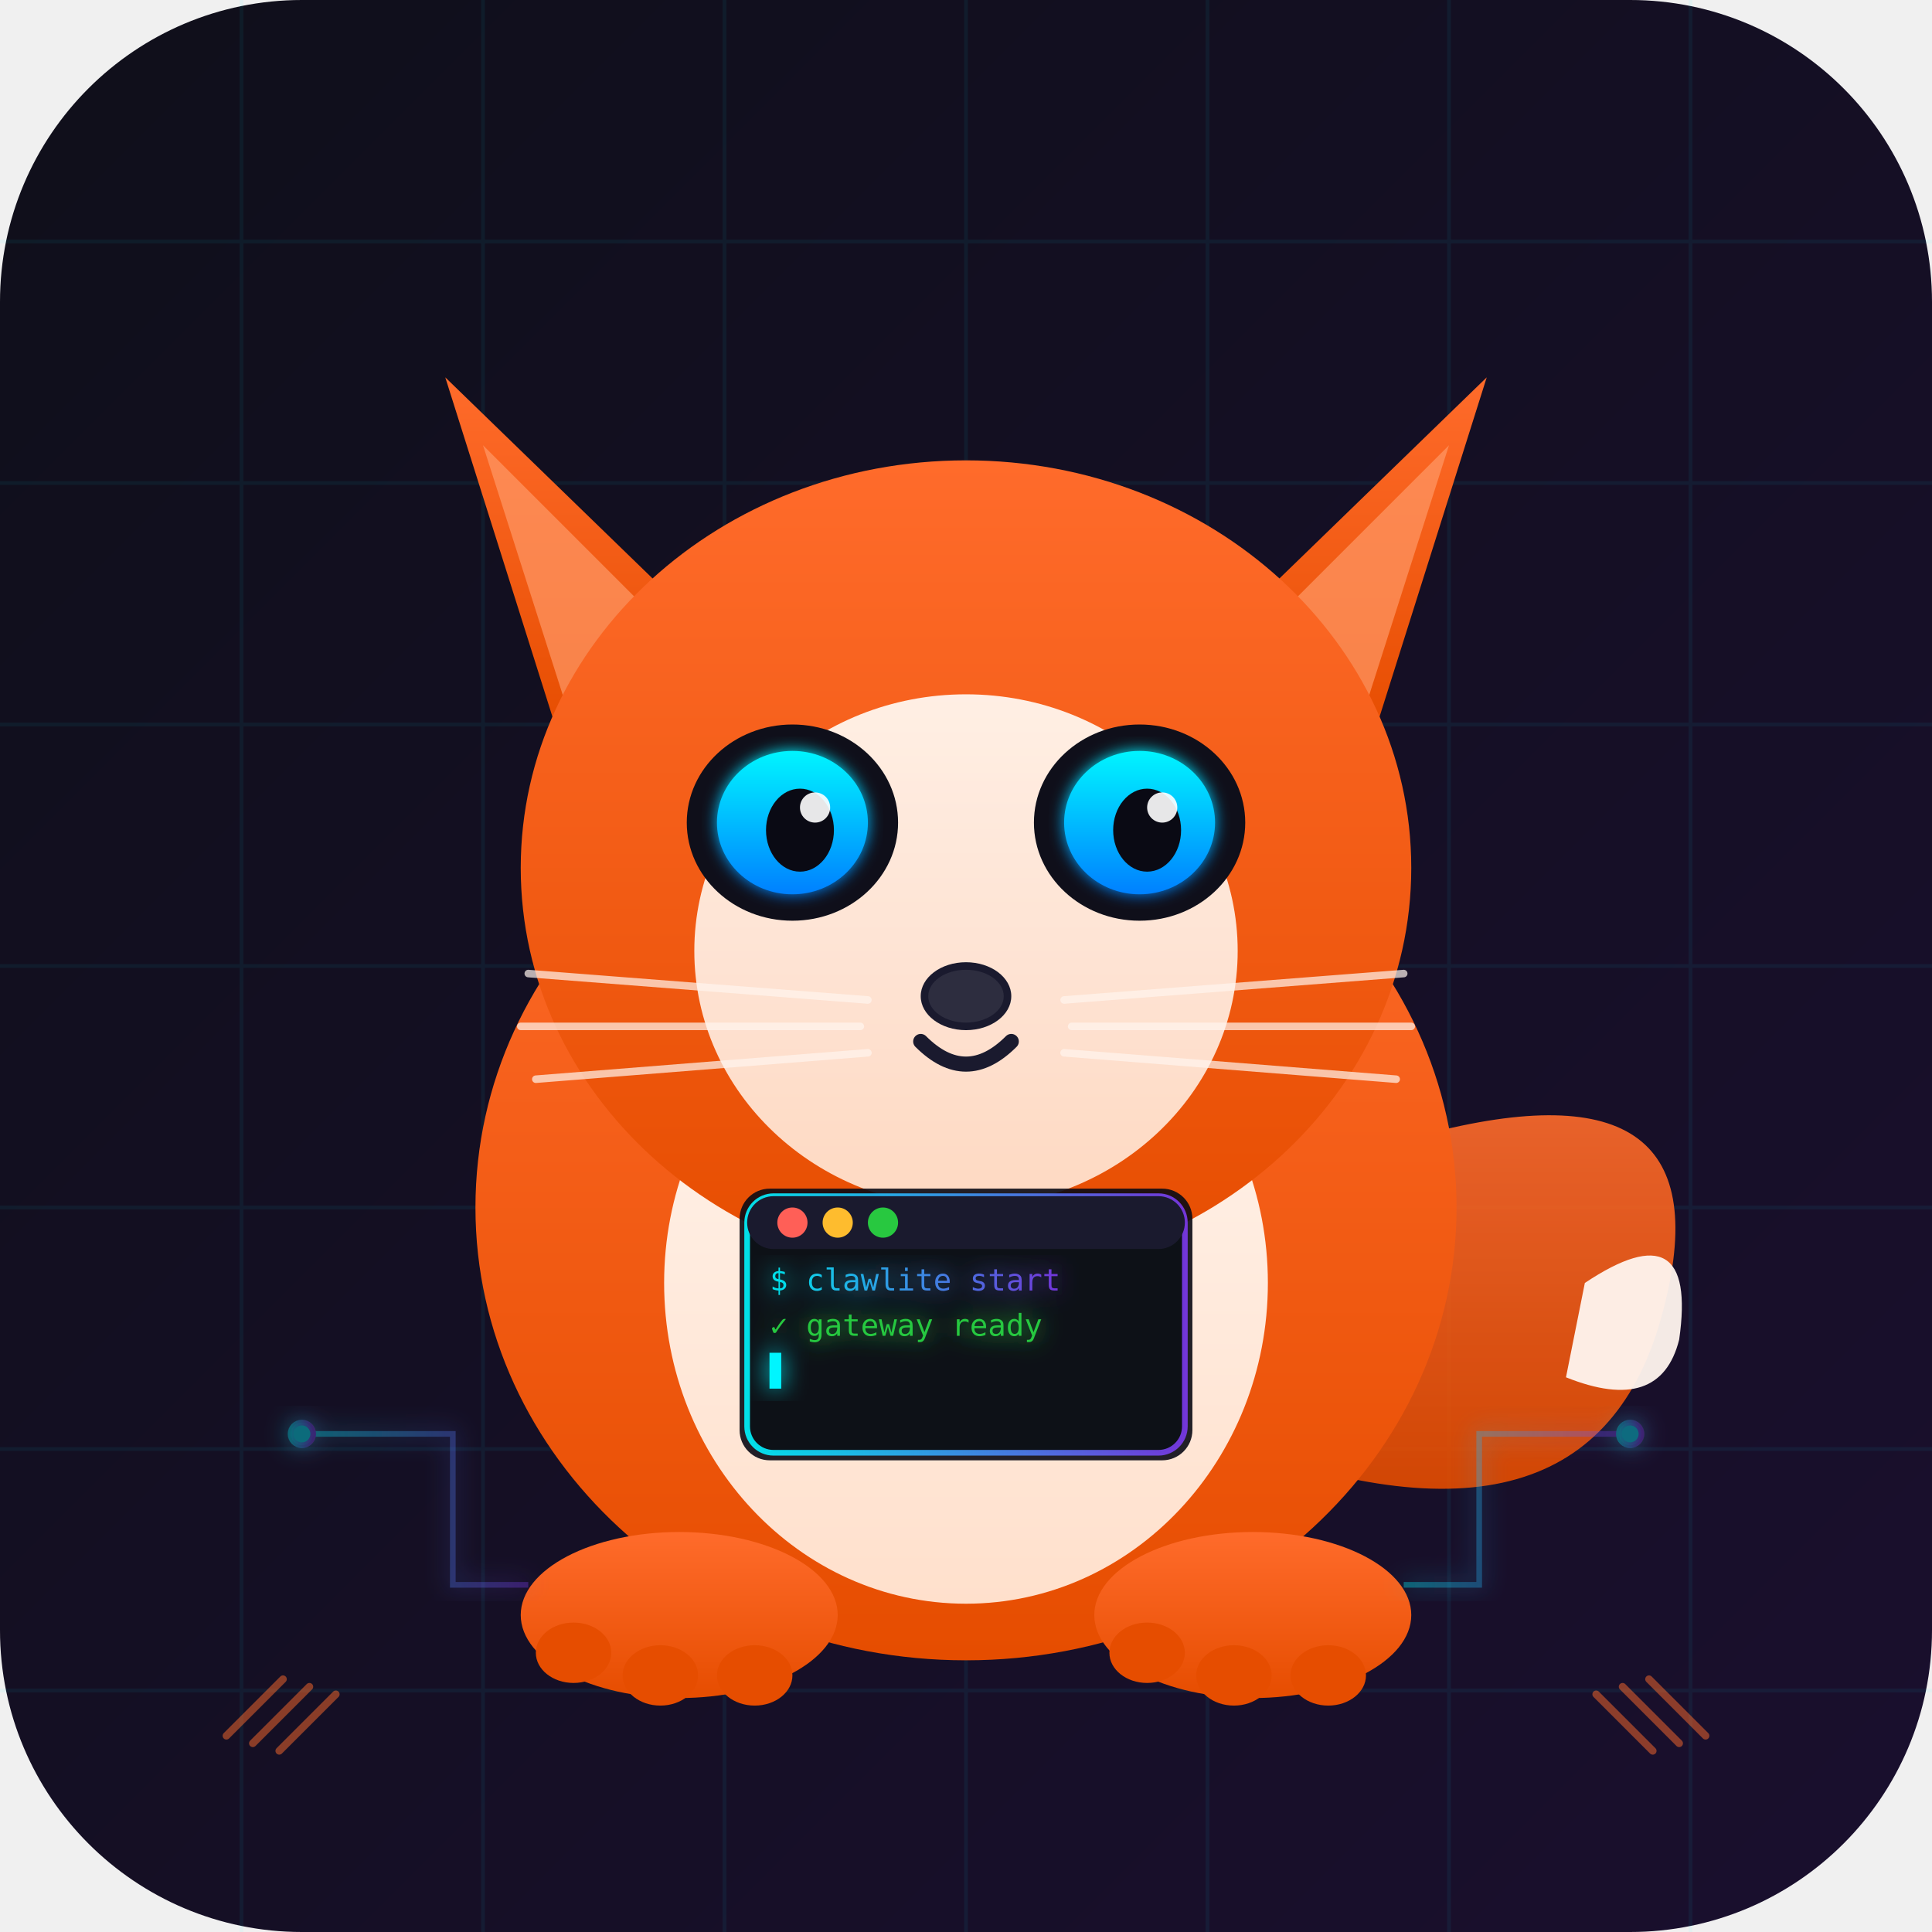
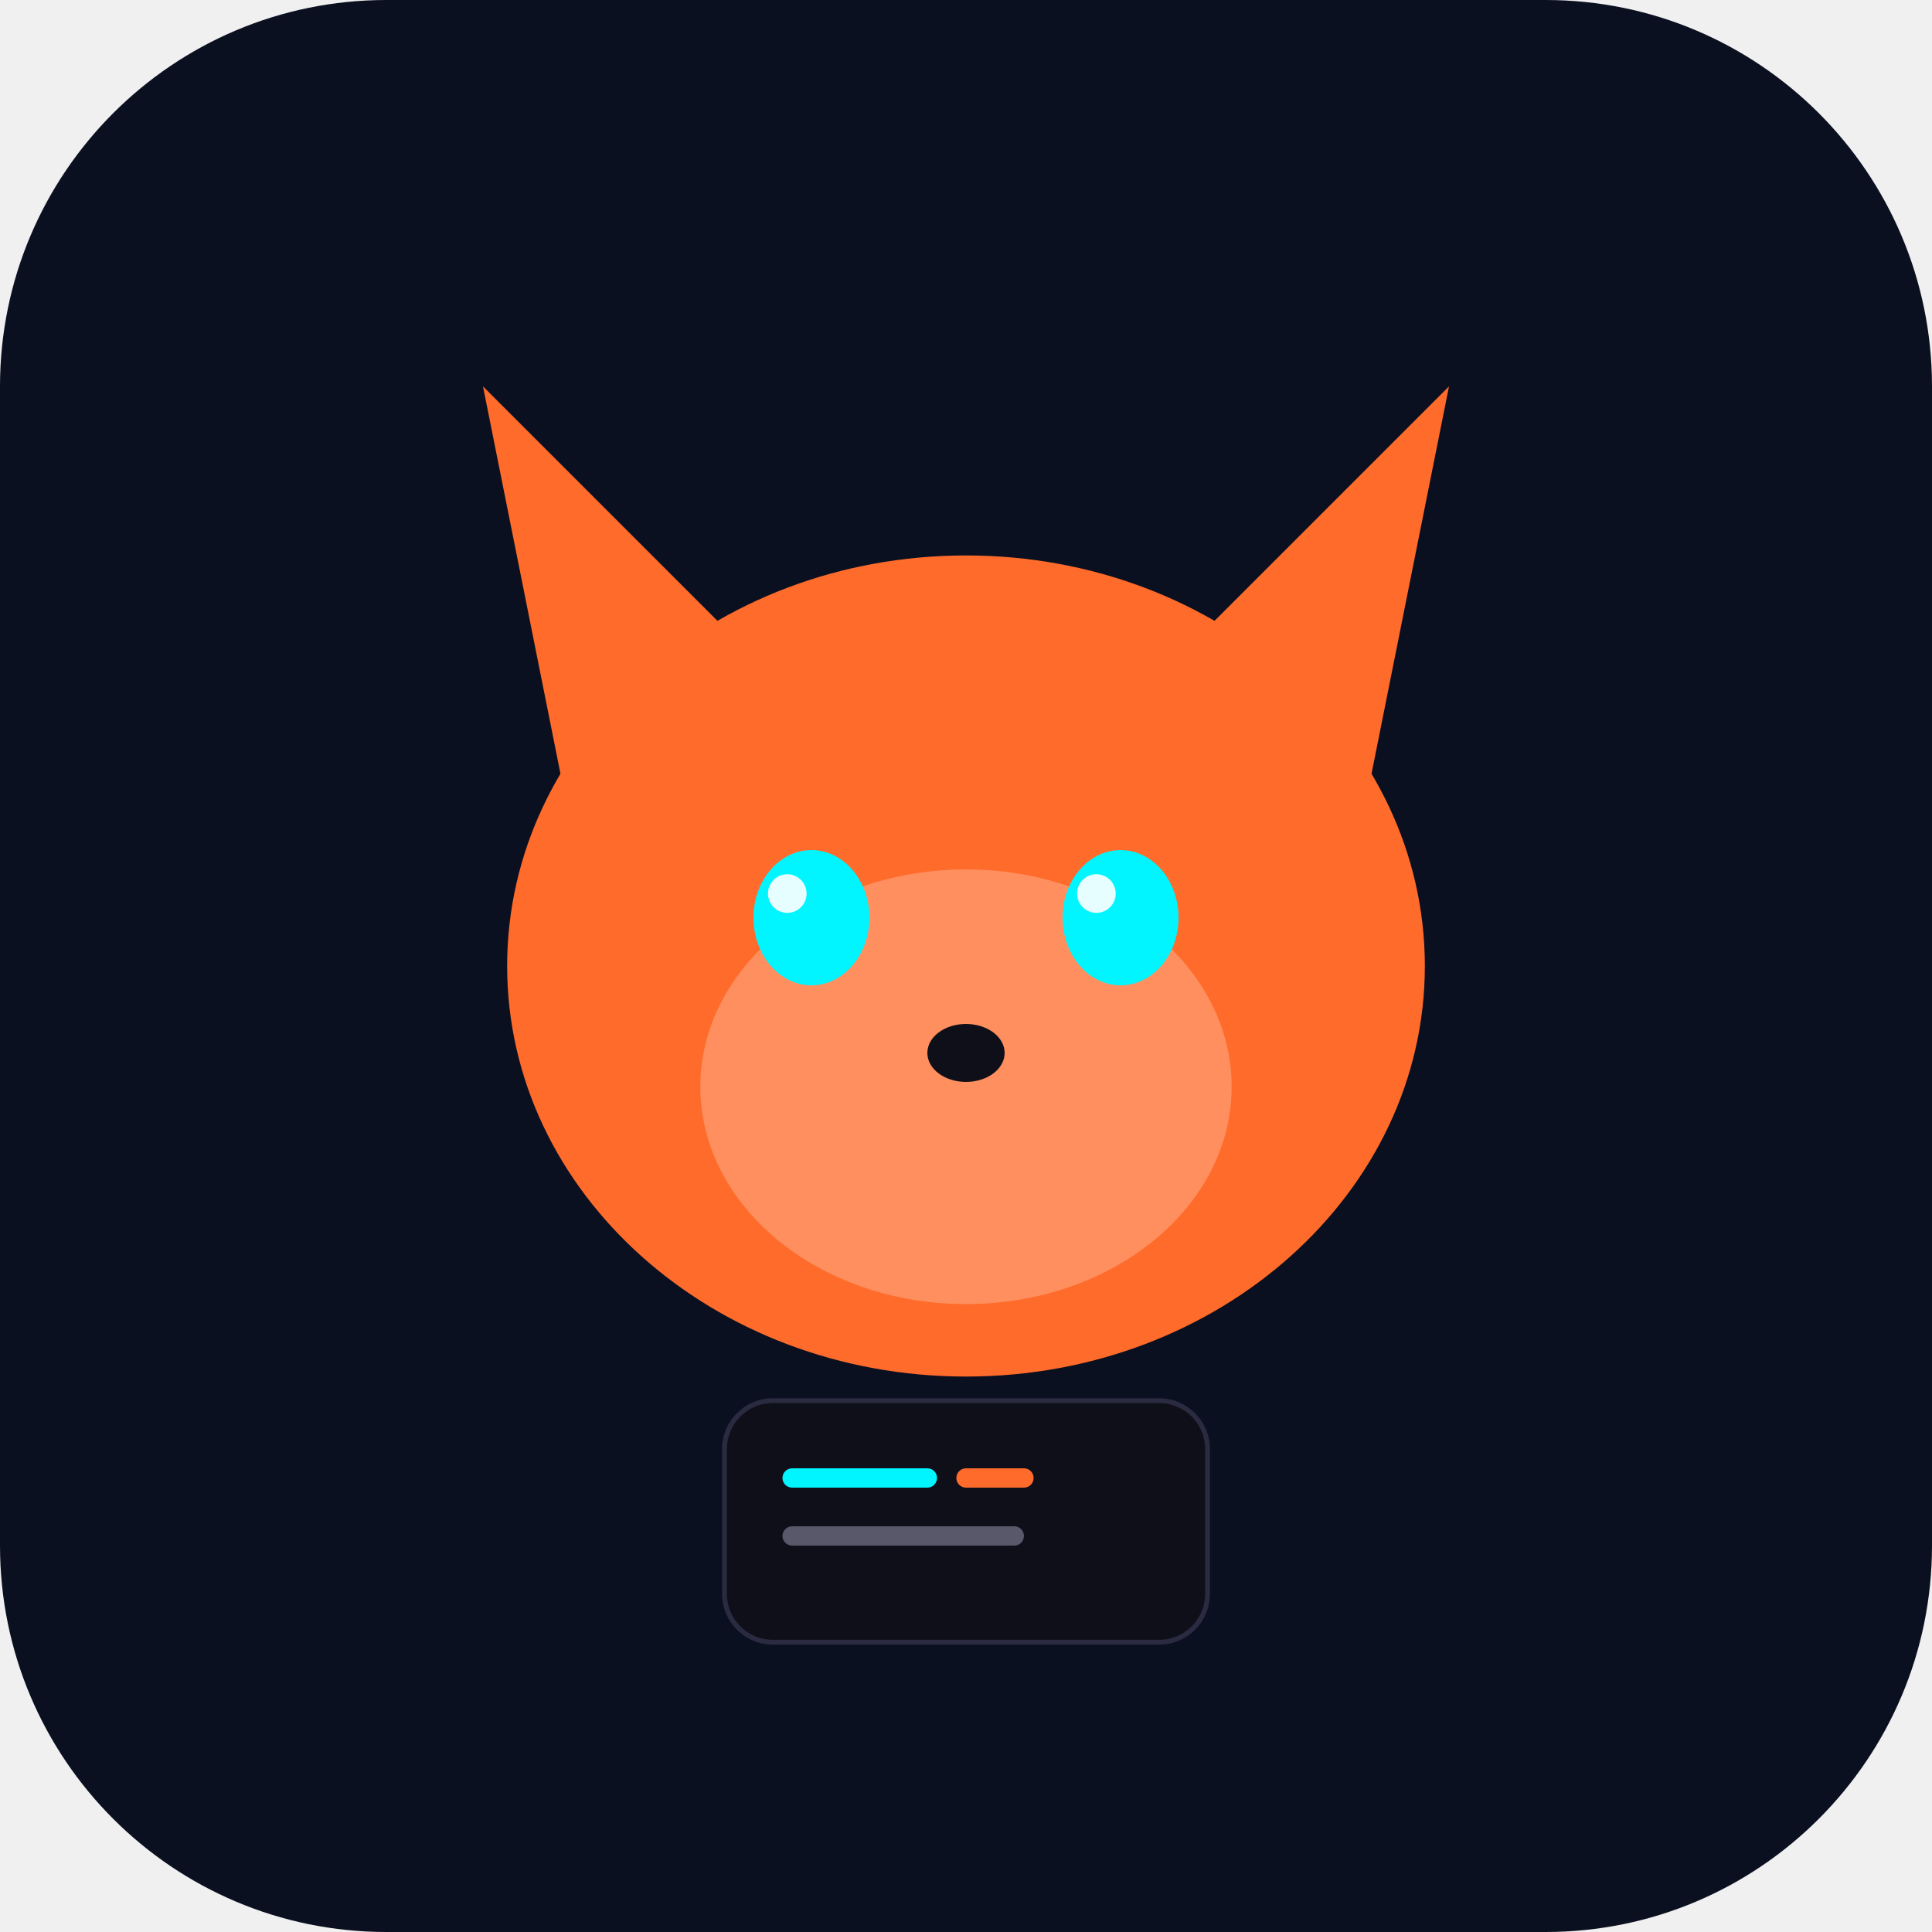
- <svg xmlns="http://www.w3.org/2000/svg" width="512" height="512" viewBox="0 0 512 512" role="img" aria-label="ClawLite Fox mascot">
-   <defs>
-     <linearGradient id="bg" x1="0" y1="0" x2="1" y2="1">
-       <stop offset="0%" stop-color="#0f0f1a" />
-       <stop offset="100%" stop-color="#1a0f2e" />
-     </linearGradient>
-     <linearGradient id="bodyGrad" x1="0" y1="0" x2="0" y2="1">
-       <stop offset="0%" stop-color="#ff6b2b" />
-       <stop offset="100%" stop-color="#e64d00" />
-     </linearGradient>
-     <linearGradient id="bellyGrad" x1="0" y1="0" x2="0" y2="1">
-       <stop offset="0%" stop-color="#fff5ee" />
-       <stop offset="100%" stop-color="#ffe0cc" />
-     </linearGradient>
-     <linearGradient id="eyeGlow" x1="0" y1="0" x2="0" y2="1">
-       <stop offset="0%" stop-color="#00f5ff" />
-       <stop offset="100%" stop-color="#0080ff" />
-     </linearGradient>
-     <linearGradient id="terminalGrad" x1="0" y1="0" x2="1" y2="0">
-       <stop offset="0%" stop-color="#00f5ff" stop-opacity="0.9" />
-       <stop offset="100%" stop-color="#7c3aed" stop-opacity="0.9" />
-     </linearGradient>
-     <filter id="glow">
-       <feGaussianBlur stdDeviation="3" result="coloredBlur" />
-       <feMerge>
-         <feMergeNode in="coloredBlur" />
-         <feMergeNode in="SourceGraphic" />
-       </feMerge>
-     </filter>
-     <filter id="softGlow">
-       <feGaussianBlur stdDeviation="6" result="coloredBlur" />
-       <feMerge>
-         <feMergeNode in="coloredBlur" />
-         <feMergeNode in="SourceGraphic" />
-       </feMerge>
-     </filter>
-     <filter id="eyeFilter">
-       <feGaussianBlur stdDeviation="2" result="coloredBlur" />
-       <feMerge>
-         <feMergeNode in="coloredBlur" />
-         <feMergeNode in="SourceGraphic" />
-       </feMerge>
-     </filter>
-   </defs>
-   <rect width="512" height="512" rx="80" fill="url(#bg)" />
-   <g opacity="0.06" stroke="#00f5ff" stroke-width="1">
-     <line x1="0" y1="64" x2="512" y2="64" />
-     <line x1="0" y1="128" x2="512" y2="128" />
-     <line x1="0" y1="192" x2="512" y2="192" />
-     <line x1="0" y1="256" x2="512" y2="256" />
-     <line x1="0" y1="320" x2="512" y2="320" />
-     <line x1="0" y1="384" x2="512" y2="384" />
-     <line x1="0" y1="448" x2="512" y2="448" />
-     <line x1="64" y1="0" x2="64" y2="512" />
-     <line x1="128" y1="0" x2="128" y2="512" />
-     <line x1="192" y1="0" x2="192" y2="512" />
-     <line x1="256" y1="0" x2="256" y2="512" />
-     <line x1="320" y1="0" x2="320" y2="512" />
-     <line x1="384" y1="0" x2="384" y2="512" />
-     <line x1="448" y1="0" x2="448" y2="512" />
+ <svg xmlns="http://www.w3.org/2000/svg" width="400" height="400" viewBox="0 0 400 400" fill="none">
+   <rect width="400" height="400" rx="80" fill="#0B1020" />
+   <g>
+     <path d="M120 180 L100 80 L170 150 Z" fill="#ff6b2b">
+       <animateTransform attributeName="transform" type="rotate" values="0 120 180;-3 120 180;0 120 180" dur="2.4s" repeatCount="indefinite" />
+     </path>
+     <path d="M280 180 L300 80 L230 150 Z" fill="#ff6b2b">
+       <animateTransform attributeName="transform" type="rotate" values="0 280 180;3 280 180;0 280 180" dur="2.2s" repeatCount="indefinite" />
+     </path>
  </g>
-   <path d="M320 380 Q420 420 440 350 Q460 280 380 300 Q340 310 330 350Z" fill="url(#bodyGrad)" opacity="0.9" />
-   <path d="M420 340 Q450 320 445 355 Q440 375 415 365Z" fill="#fff5ee" opacity="0.95" />
-   <ellipse cx="256" cy="320" rx="130" ry="120" fill="url(#bodyGrad)" />
-   <ellipse cx="256" cy="340" rx="80" ry="85" fill="url(#bellyGrad)" />
-   <path d="M148 195 L118 100 L185 165Z" fill="url(#bodyGrad)" />
-   <path d="M151 190 L128 118 L178 168Z" fill="#ff9966" opacity="0.7" />
-   <path d="M364 195 L394 100 L327 165Z" fill="url(#bodyGrad)" />
-   <path d="M361 190 L384 118 L334 168Z" fill="#ff9966" opacity="0.7" />
-   <ellipse cx="256" cy="230" rx="118" ry="108" fill="url(#bodyGrad)" />
-   <ellipse cx="256" cy="252" rx="72" ry="68" fill="url(#bellyGrad)" opacity="0.95" />
-   <ellipse cx="210" cy="218" rx="28" ry="26" fill="#0f0f1a" />
-   <ellipse cx="302" cy="218" rx="28" ry="26" fill="#0f0f1a" />
-   <ellipse cx="210" cy="218" rx="20" ry="19" fill="url(#eyeGlow)" filter="url(#eyeFilter)" />
-   <ellipse cx="302" cy="218" rx="20" ry="19" fill="url(#eyeGlow)" filter="url(#eyeFilter)" />
-   <ellipse cx="212" cy="220" rx="9" ry="11" fill="#0a0a14" />
-   <ellipse cx="304" cy="220" rx="9" ry="11" fill="#0a0a14" />
-   <circle cx="216" cy="214" r="4" fill="white" opacity="0.9" />
-   <circle cx="308" cy="214" r="4" fill="white" opacity="0.9" />
-   <ellipse cx="256" cy="264" rx="12" ry="9" fill="#1a1a2e" />
-   <ellipse cx="256" cy="264" rx="10" ry="7" fill="#2d2d3f" />
-   <path d="M244 276 Q256 288 268 276" fill="none" stroke="#1a1a2e" stroke-width="4" stroke-linecap="round" />
-   <g opacity="0.7" stroke="#fff5ee" stroke-width="2" stroke-linecap="round">
-     <line x1="140" y1="258" x2="230" y2="265" />
-     <line x1="138" y1="272" x2="228" y2="272" />
-     <line x1="142" y1="286" x2="230" y2="279" />
+   <ellipse cx="200" cy="200" rx="95" ry="85" fill="#ff6b2b" />
+   <ellipse cx="200" cy="225" rx="55" ry="45" fill="#ff8f5e" />
+   <g>
+     <ellipse cx="168" cy="190" rx="12" ry="14" fill="#00f5ff">
+       <animate attributeName="ry" values="14;14;2;14;14" dur="4s" repeatCount="indefinite" />
+       <animate attributeName="opacity" values="0.8;1;0.9;1;0.8" dur="2s" repeatCount="indefinite" />
+     </ellipse>
+     <circle cx="163" cy="185" r="4" fill="#ffffff" opacity="0.9" />
+     <ellipse cx="232" cy="190" rx="12" ry="14" fill="#00f5ff">
+       <animate attributeName="ry" values="14;14;2;14;14" dur="4s" repeatCount="indefinite" />
+       <animate attributeName="opacity" values="0.8;1;0.9;1;0.8" dur="2s" repeatCount="indefinite" />
+     </ellipse>
+     <circle cx="227" cy="185" r="4" fill="#ffffff" opacity="0.9" />
  </g>
-   <g opacity="0.7" stroke="#fff5ee" stroke-width="2" stroke-linecap="round">
-     <line x1="372" y1="258" x2="282" y2="265" />
-     <line x1="374" y1="272" x2="284" y2="272" />
-     <line x1="370" y1="286" x2="282" y2="279" />
-   </g>
-   <ellipse cx="180" cy="428" rx="42" ry="22" fill="url(#bodyGrad)" />
-   <ellipse cx="332" cy="428" rx="42" ry="22" fill="url(#bodyGrad)" />
-   <g fill="#e64d00">
-     <ellipse cx="152" cy="438" rx="10" ry="8" />
-     <ellipse cx="175" cy="444" rx="10" ry="8" />
-     <ellipse cx="200" cy="444" rx="10" ry="8" />
-   </g>
-   <g fill="#e64d00">
-     <ellipse cx="304" cy="438" rx="10" ry="8" />
-     <ellipse cx="327" cy="444" rx="10" ry="8" />
-     <ellipse cx="352" cy="444" rx="10" ry="8" />
-   </g>
-   <rect x="196" y="315" width="120" height="72" rx="8" fill="#0a0a14" opacity="0.9" />
-   <rect x="198" y="317" width="116" height="68" rx="7" fill="#0d1117" stroke="url(#terminalGrad)" stroke-width="1.5" />
-   <rect x="198" y="317" width="116" height="14" rx="7" fill="#1a1a2e" />
-   <circle cx="210" cy="324" r="4" fill="#ff5f57" />
-   <circle cx="222" cy="324" r="4" fill="#febc2e" />
-   <circle cx="234" cy="324" r="4" fill="#28c840" />
-   <g fill="url(#terminalGrad)" font-family="monospace" font-size="8" filter="url(#glow)">
-     <text x="204" y="342">$ clawlite start</text>
-     <text x="204" y="354" fill="#28c840">✓ gateway ready</text>
-     <text x="204" y="366" fill="#00f5ff">▋</text>
-   </g>
-   <g stroke="url(#terminalGrad)" stroke-width="1.5" fill="none" opacity="0.4" filter="url(#glow)">
-     <path d="M80 380 L120 380 L120 420 L140 420" />
-     <path d="M432 380 L392 380 L392 420 L372 420" />
-     <circle cx="80" cy="380" r="3" fill="#00f5ff" />
-     <circle cx="432" cy="380" r="3" fill="#00f5ff" />
-   </g>
-   <g stroke="#ff6b2b" stroke-width="2" stroke-linecap="round" opacity="0.5">
-     <path d="M60 460 L75 445 M67 462 L82 447 M74 464 L89 449" />
-     <path d="M452 460 L437 445 M445 462 L430 447 M438 464 L423 449" />
-   </g>
+   <ellipse cx="200" cy="218" rx="8" ry="6" fill="#0f0f1a" />
+   <rect x="150" y="290" width="100" height="50" rx="10" fill="#0f0f1a" stroke="#2a2a40" />
+   <rect x="162" y="304" width="32" height="4" rx="2" fill="#00f5ff">
+     <animate attributeName="opacity" values="0.4;1;0.4" dur="1.5s" repeatCount="indefinite" />
+   </rect>
+   <rect x="198" y="304" width="16" height="4" rx="2" fill="#ff6b2b" />
+   <rect x="162" y="316" width="50" height="4" rx="2" fill="#8888a0" opacity="0.6" />
+   <animateTransform attributeName="transform" type="translate" values="0 0;0 -3;0 0" dur="2.8s" repeatCount="indefinite" />
</svg>
